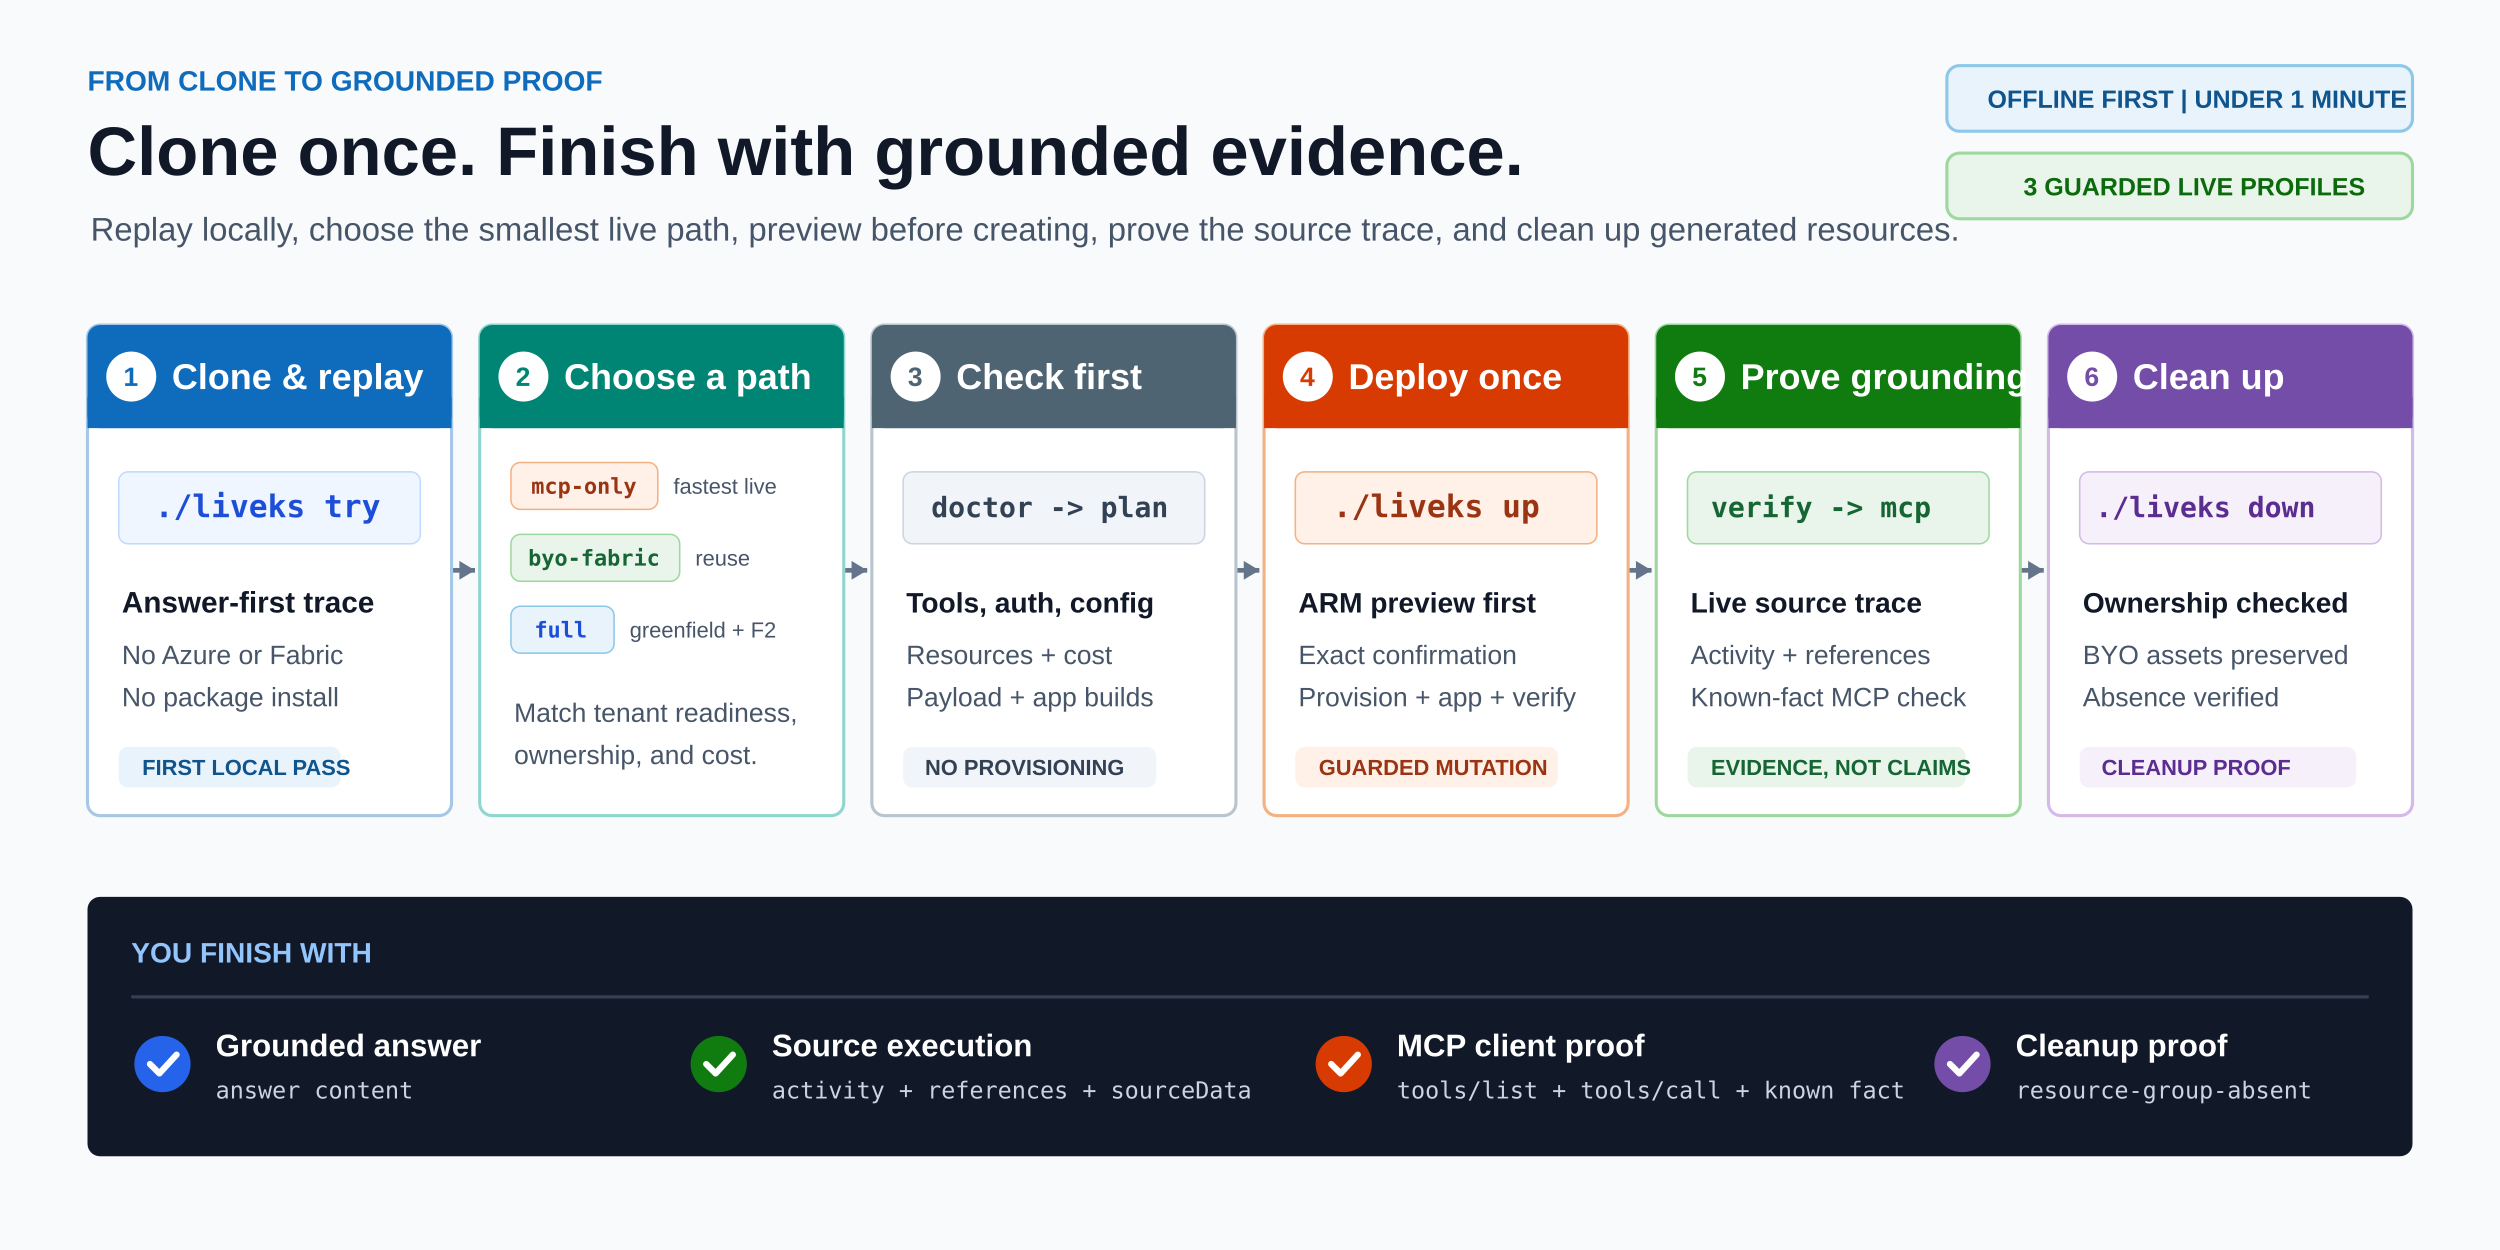
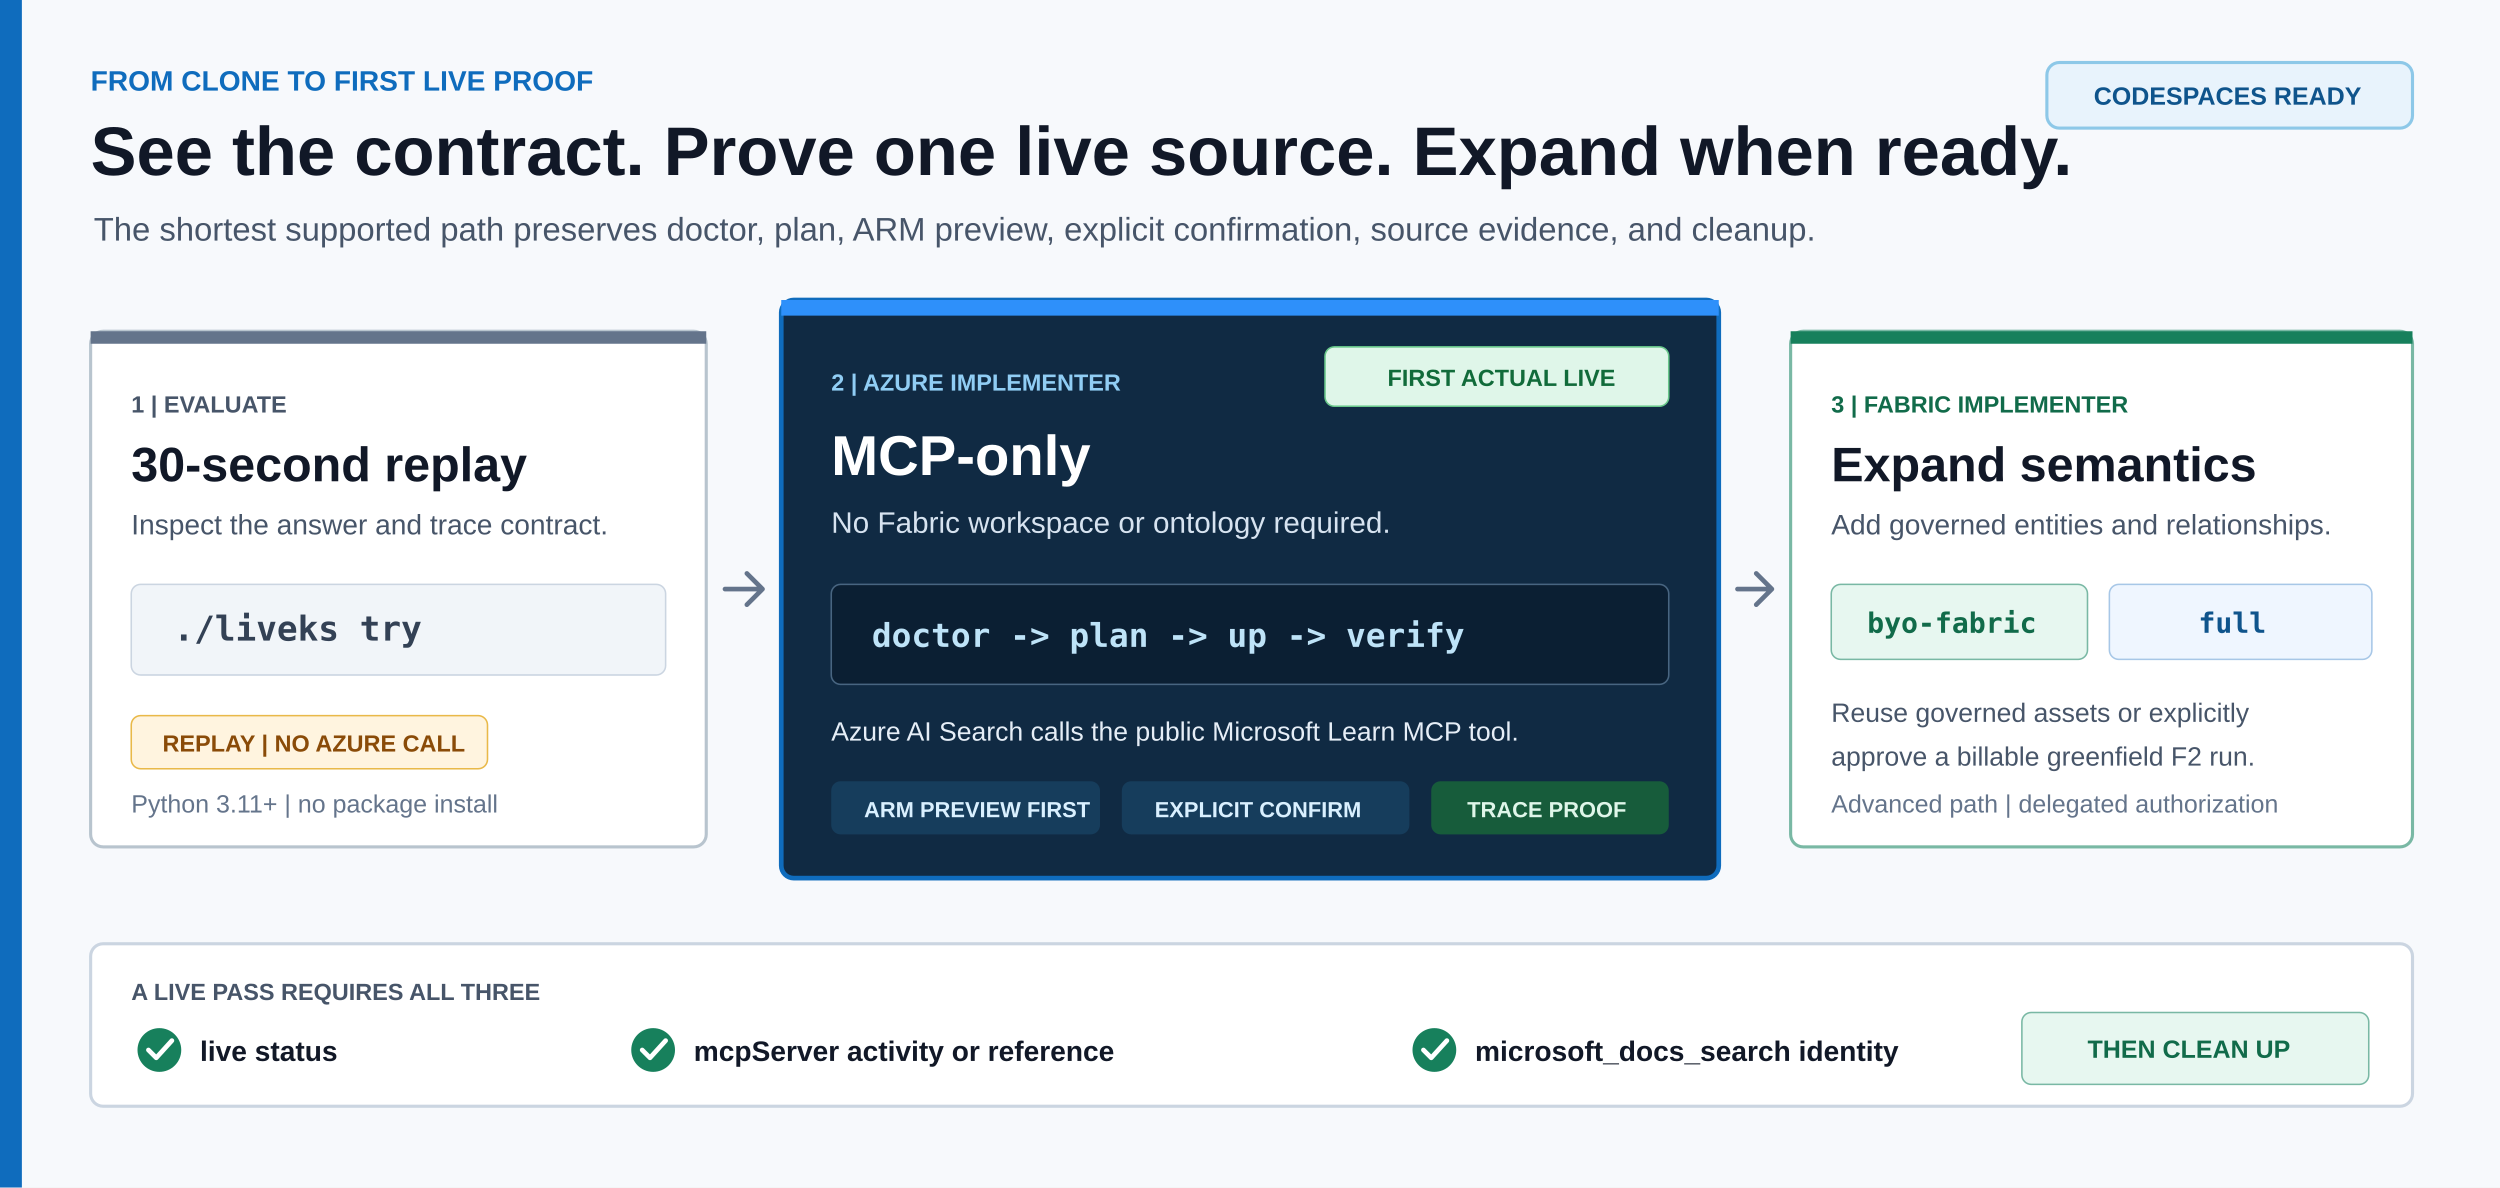
- <svg xmlns="http://www.w3.org/2000/svg" width="1600" height="800" viewBox="0 0 1600 800" role="img" aria-labelledby="title desc">
-   <rect width="1600" height="800" fill="#F8FAFC" />
-   <text x="56" y="58" font-family="Segoe UI, Arial, sans-serif" font-size="18" font-weight="700" fill="#0F6CBD">FROM CLONE TO GROUNDED PROOF</text>
-   <text x="56" y="112" font-family="Segoe UI, Arial, sans-serif" font-size="44" font-weight="700" fill="#111827">Clone once. Finish with grounded evidence.</text>
-   <text x="58" y="154" font-family="Segoe UI, Arial, sans-serif" font-size="21" fill="#475569">Replay locally, choose the smallest live path, preview before creating, prove the source trace, and clean up generated resources.</text>
-   <rect x="1246" y="42" width="298" height="42" rx="8" fill="#E8F3FC" stroke="#8DC8E8" stroke-width="2" />
-   <text x="1272" y="69" font-family="Segoe UI, Arial, sans-serif" font-size="16" font-weight="700" fill="#0F548C">OFFLINE FIRST  |  UNDER 1 MINUTE</text>
-   <rect x="1246" y="98" width="298" height="42" rx="8" fill="#E9F5EA" stroke="#9FD89F" stroke-width="2" />
-   <text x="1295" y="125" font-family="Segoe UI, Arial, sans-serif" font-size="16" font-weight="700" fill="#0B6A0B">3 GUARDED LIVE PROFILES</text>
-   <line x1="288" y1="365" x2="304" y2="365" stroke="#64748B" stroke-width="3" />
-   <polygon points="304,365 294,359 294,371" fill="#64748B" />
-   <line x1="539" y1="365" x2="555" y2="365" stroke="#64748B" stroke-width="3" />
-   <polygon points="555,365 545,359 545,371" fill="#64748B" />
-   <line x1="790" y1="365" x2="806" y2="365" stroke="#64748B" stroke-width="3" />
-   <polygon points="806,365 796,359 796,371" fill="#64748B" />
-   <line x1="1041" y1="365" x2="1057" y2="365" stroke="#64748B" stroke-width="3" />
-   <polygon points="1057,365 1047,359 1047,371" fill="#64748B" />
-   <line x1="1292" y1="365" x2="1308" y2="365" stroke="#64748B" stroke-width="3" />
-   <polygon points="1308,365 1298,359 1298,371" fill="#64748B" />
+ <svg xmlns="http://www.w3.org/2000/svg" width="1600" height="760" viewBox="0 0 1600 760" role="img" aria-labelledby="title desc">
+   <rect width="1600" height="760" fill="#F7F9FC" />
+   <rect x="0" y="0" width="14" height="760" fill="#0F6CBD" />
+   <text x="58" y="58" font-family="Segoe UI, Arial, sans-serif" font-size="18" font-weight="700" fill="#0F6CBD">FROM CLONE TO FIRST LIVE PROOF</text>
+   <text x="58" y="112" font-family="Segoe UI, Arial, sans-serif" font-size="44" font-weight="700" fill="#111827">See the contract. Prove one live source. Expand when ready.</text>
+   <text x="60" y="154" font-family="Segoe UI, Arial, sans-serif" font-size="21" fill="#475569">The shortest supported path preserves doctor, plan, ARM preview, explicit confirmation, source evidence, and cleanup.</text>
+   <rect x="1310" y="40" width="234" height="42" rx="8" fill="#E8F3FC" stroke="#8DC8E8" stroke-width="2" />
+   <text x="1340" y="67" font-family="Segoe UI, Arial, sans-serif" font-size="16" font-weight="700" fill="#0F548C">CODESPACES READY</text>
  <g>
-     <rect x="56" y="208" width="233" height="314" rx="8" fill="#FFFFFF" stroke="#A7C7E7" stroke-width="2" />
-     <rect x="56" y="208" width="233" height="66" rx="8" fill="#0F6CBD" />
-     <rect x="56" y="254" width="233" height="20" fill="#0F6CBD" />
-     <circle cx="84" cy="241" r="16" fill="#FFFFFF" />
-     <text x="79" y="247" font-family="Segoe UI, Arial, sans-serif" font-size="17" font-weight="700" fill="#0F6CBD">1</text>
-     <text x="110" y="249" font-family="Segoe UI, Arial, sans-serif" font-size="23" font-weight="700" fill="#FFFFFF">Clone &amp; replay</text>
-     <rect x="76" y="302" width="193" height="46" rx="6" fill="#EFF6FF" stroke="#BFDBFE" />
-     <text x="99" y="331" font-family="Consolas, monospace" font-size="20" font-weight="700" fill="#1D4ED8">./liveks try</text>
-     <text x="78" y="392" font-family="Segoe UI, Arial, sans-serif" font-size="19" font-weight="700" fill="#111827">Answer-first trace</text>
-     <text x="78" y="425" font-family="Segoe UI, Arial, sans-serif" font-size="17" fill="#475569">No Azure or Fabric</text>
-     <text x="78" y="452" font-family="Segoe UI, Arial, sans-serif" font-size="17" fill="#475569">No package install</text>
-     <rect x="76" y="478" width="142" height="26" rx="6" fill="#E8F3FC" />
-     <text x="91" y="496" font-family="Segoe UI, Arial, sans-serif" font-size="14" font-weight="700" fill="#0F548C">FIRST LOCAL PASS</text>
+     <rect x="58" y="212" width="394" height="330" rx="8" fill="#FFFFFF" stroke="#B8C4CE" stroke-width="2" />
+     <rect x="58" y="212" width="394" height="8" fill="#64748B" />
+     <text x="84" y="264" font-family="Segoe UI, Arial, sans-serif" font-size="15" font-weight="700" fill="#475569">1 | EVALUATE</text>
+     <text x="84" y="308" font-family="Segoe UI, Arial, sans-serif" font-size="31" font-weight="700" fill="#111827">30-second replay</text>
+     <text x="84" y="342" font-family="Segoe UI, Arial, sans-serif" font-size="18" fill="#475569">Inspect the answer and trace contract.</text>
+     <rect x="84" y="374" width="342" height="58" rx="6" fill="#F1F5F9" stroke="#CBD5E1" />
+     <text x="111" y="410" font-family="Consolas, monospace" font-size="22" font-weight="700" fill="#334155">./liveks try</text>
+     <rect x="84" y="458" width="228" height="34" rx="6" fill="#FFF4DF" stroke="#E9B949" />
+     <text x="104" y="481" font-family="Segoe UI, Arial, sans-serif" font-size="15" font-weight="700" fill="#8A4B08">REPLAY | NO AZURE CALL</text>
+     <text x="84" y="520" font-family="Segoe UI, Arial, sans-serif" font-size="16" fill="#64748B">Python 3.11+ | no package install</text>
  </g>
+   <path d="M464 377 H486 M478 367 L488 377 L478 387" fill="none" stroke="#64748B" stroke-width="3" stroke-linecap="round" stroke-linejoin="round" />
  <g>
-     <rect x="307" y="208" width="233" height="314" rx="8" fill="#FFFFFF" stroke="#91D5D0" stroke-width="2" />
-     <rect x="307" y="208" width="233" height="66" rx="8" fill="#008575" />
-     <rect x="307" y="254" width="233" height="20" fill="#008575" />
-     <circle cx="335" cy="241" r="16" fill="#FFFFFF" />
-     <text x="330" y="247" font-family="Segoe UI, Arial, sans-serif" font-size="17" font-weight="700" fill="#008575">2</text>
-     <text x="361" y="249" font-family="Segoe UI, Arial, sans-serif" font-size="23" font-weight="700" fill="#FFFFFF">Choose a path</text>
-     <rect x="327" y="296" width="94" height="30" rx="6" fill="#FFF1E7" stroke="#F4B183" />
-     <text x="340" y="316" font-family="Consolas, monospace" font-size="14" font-weight="700" fill="#9A3412">mcp-only</text>
-     <text x="431" y="316" font-family="Segoe UI, Arial, sans-serif" font-size="14" fill="#475569">fastest live</text>
-     <rect x="327" y="342" width="108" height="30" rx="6" fill="#E9F5EA" stroke="#9FD89F" />
-     <text x="338" y="362" font-family="Consolas, monospace" font-size="14" font-weight="700" fill="#166534">byo-fabric</text>
-     <text x="445" y="362" font-family="Segoe UI, Arial, sans-serif" font-size="14" fill="#475569">reuse</text>
-     <rect x="327" y="388" width="66" height="30" rx="6" fill="#E8F3FC" stroke="#8DC8E8" />
-     <text x="342" y="408" font-family="Consolas, monospace" font-size="14" font-weight="700" fill="#1D4ED8">full</text>
-     <text x="403" y="408" font-family="Segoe UI, Arial, sans-serif" font-size="14" fill="#475569">greenfield + F2</text>
-     <text x="329" y="462" font-family="Segoe UI, Arial, sans-serif" font-size="17" fill="#475569">Match tenant readiness,</text>
-     <text x="329" y="489" font-family="Segoe UI, Arial, sans-serif" font-size="17" fill="#475569">ownership, and cost.</text>
+     <rect x="500" y="192" width="600" height="370" rx="8" fill="#102A43" stroke="#0F6CBD" stroke-width="3" />
+     <rect x="500" y="192" width="600" height="10" fill="#2E90FA" />
+     <rect x="848" y="222" width="220" height="38" rx="6" fill="#DFF6E9" stroke="#68C78A" />
+     <text x="888" y="247" font-family="Segoe UI, Arial, sans-serif" font-size="15" font-weight="700" fill="#116B3A">FIRST ACTUAL LIVE</text>
+     <text x="532" y="250" font-family="Segoe UI, Arial, sans-serif" font-size="15" font-weight="700" fill="#90CDF4">2 | AZURE IMPLEMENTER</text>
+     <text x="532" y="304" font-family="Segoe UI, Arial, sans-serif" font-size="36" font-weight="700" fill="#FFFFFF">MCP-only</text>
+     <text x="532" y="341" font-family="Segoe UI, Arial, sans-serif" font-size="19" fill="#D7E3F0">No Fabric workspace or ontology required.</text>
+     <rect x="532" y="374" width="536" height="64" rx="6" fill="#0B1F33" stroke="#486581" />
+     <text x="558" y="414" font-family="Consolas, monospace" font-size="21" font-weight="700" fill="#BEE3F8">doctor -&gt; plan -&gt; up -&gt; verify</text>
+     <text x="532" y="474" font-family="Segoe UI, Arial, sans-serif" font-size="17" fill="#E6EEF7">Azure AI Search calls the public Microsoft Learn MCP tool.</text>
+     <rect x="532" y="500" width="172" height="34" rx="6" fill="#163D5C" />
+     <text x="553" y="523" font-family="Segoe UI, Arial, sans-serif" font-size="14" font-weight="700" fill="#D9F0FF">ARM PREVIEW FIRST</text>
+     <rect x="718" y="500" width="184" height="34" rx="6" fill="#163D5C" />
+     <text x="739" y="523" font-family="Segoe UI, Arial, sans-serif" font-size="14" font-weight="700" fill="#D9F0FF">EXPLICIT CONFIRM</text>
+     <rect x="916" y="500" width="152" height="34" rx="6" fill="#175C3B" />
+     <text x="939" y="523" font-family="Segoe UI, Arial, sans-serif" font-size="14" font-weight="700" fill="#DFF6E9">TRACE PROOF</text>
  </g>
+   <path d="M1112 377 H1132 M1124 367 L1134 377 L1124 387" fill="none" stroke="#64748B" stroke-width="3" stroke-linecap="round" stroke-linejoin="round" />
  <g>
-     <rect x="558" y="208" width="233" height="314" rx="8" fill="#FFFFFF" stroke="#B8C4CE" stroke-width="2" />
-     <rect x="558" y="208" width="233" height="66" rx="8" fill="#4F6473" />
-     <rect x="558" y="254" width="233" height="20" fill="#4F6473" />
-     <circle cx="586" cy="241" r="16" fill="#FFFFFF" />
-     <text x="581" y="247" font-family="Segoe UI, Arial, sans-serif" font-size="17" font-weight="700" fill="#4F6473">3</text>
-     <text x="612" y="249" font-family="Segoe UI, Arial, sans-serif" font-size="23" font-weight="700" fill="#FFFFFF">Check first</text>
-     <rect x="578" y="302" width="193" height="46" rx="6" fill="#F1F5F9" stroke="#CBD5E1" />
-     <text x="596" y="331" font-family="Consolas, monospace" font-size="18" font-weight="700" fill="#334155">doctor -&gt; plan</text>
-     <text x="580" y="392" font-family="Segoe UI, Arial, sans-serif" font-size="18" font-weight="700" fill="#111827">Tools, auth, config</text>
-     <text x="580" y="425" font-family="Segoe UI, Arial, sans-serif" font-size="17" fill="#475569">Resources + cost</text>
-     <text x="580" y="452" font-family="Segoe UI, Arial, sans-serif" font-size="17" fill="#475569">Payload + app builds</text>
-     <rect x="578" y="478" width="162" height="26" rx="6" fill="#F1F5F9" />
-     <text x="592" y="496" font-family="Segoe UI, Arial, sans-serif" font-size="14" font-weight="700" fill="#334155">NO PROVISIONING</text>
+     <rect x="1146" y="212" width="398" height="330" rx="8" fill="#FFFFFF" stroke="#79B8A4" stroke-width="2" />
+     <rect x="1146" y="212" width="398" height="8" fill="#17805C" />
+     <text x="1172" y="264" font-family="Segoe UI, Arial, sans-serif" font-size="15" font-weight="700" fill="#116B4A">3 | FABRIC IMPLEMENTER</text>
+     <text x="1172" y="308" font-family="Segoe UI, Arial, sans-serif" font-size="31" font-weight="700" fill="#111827">Expand semantics</text>
+     <text x="1172" y="342" font-family="Segoe UI, Arial, sans-serif" font-size="18" fill="#475569">Add governed entities and relationships.</text>
+     <rect x="1172" y="374" width="164" height="48" rx="6" fill="#E7F7F0" stroke="#79B8A4" />
+     <text x="1195" y="405" font-family="Consolas, monospace" font-size="18" font-weight="700" fill="#116B4A">byo-fabric</text>
+     <rect x="1350" y="374" width="168" height="48" rx="6" fill="#EFF6FF" stroke="#A7C7E7" />
+     <text x="1407" y="405" font-family="Consolas, monospace" font-size="18" font-weight="700" fill="#0F548C">full</text>
+     <text x="1172" y="462" font-family="Segoe UI, Arial, sans-serif" font-size="17" fill="#475569">Reuse governed assets or explicitly</text>
+     <text x="1172" y="490" font-family="Segoe UI, Arial, sans-serif" font-size="17" fill="#475569">approve a billable greenfield F2 run.</text>
+     <text x="1172" y="520" font-family="Segoe UI, Arial, sans-serif" font-size="16" fill="#64748B">Advanced path | delegated authorization</text>
  </g>
-   <g>
-     <rect x="809" y="208" width="233" height="314" rx="8" fill="#FFFFFF" stroke="#F4B183" stroke-width="2" />
-     <rect x="809" y="208" width="233" height="66" rx="8" fill="#D83B01" />
-     <rect x="809" y="254" width="233" height="20" fill="#D83B01" />
-     <circle cx="837" cy="241" r="16" fill="#FFFFFF" />
-     <text x="832" y="247" font-family="Segoe UI, Arial, sans-serif" font-size="17" font-weight="700" fill="#D83B01">4</text>
-     <text x="863" y="249" font-family="Segoe UI, Arial, sans-serif" font-size="23" font-weight="700" fill="#FFFFFF">Deploy once</text>
-     <rect x="829" y="302" width="193" height="46" rx="6" fill="#FFF1E7" stroke="#F4B183" />
-     <text x="853" y="331" font-family="Consolas, monospace" font-size="20" font-weight="700" fill="#9A3412">./liveks up</text>
-     <text x="831" y="392" font-family="Segoe UI, Arial, sans-serif" font-size="18" font-weight="700" fill="#111827">ARM preview first</text>
-     <text x="831" y="425" font-family="Segoe UI, Arial, sans-serif" font-size="17" fill="#475569">Exact confirmation</text>
-     <text x="831" y="452" font-family="Segoe UI, Arial, sans-serif" font-size="17" fill="#475569">Provision + app + verify</text>
-     <rect x="829" y="478" width="168" height="26" rx="6" fill="#FFF1E7" />
-     <text x="844" y="496" font-family="Segoe UI, Arial, sans-serif" font-size="14" font-weight="700" fill="#9A3412">GUARDED MUTATION</text>
-   </g>
-   <g>
-     <rect x="1060" y="208" width="233" height="314" rx="8" fill="#FFFFFF" stroke="#9FD89F" stroke-width="2" />
-     <rect x="1060" y="208" width="233" height="66" rx="8" fill="#107C10" />
-     <rect x="1060" y="254" width="233" height="20" fill="#107C10" />
-     <circle cx="1088" cy="241" r="16" fill="#FFFFFF" />
-     <text x="1083" y="247" font-family="Segoe UI, Arial, sans-serif" font-size="17" font-weight="700" fill="#107C10">5</text>
-     <text x="1114" y="249" font-family="Segoe UI, Arial, sans-serif" font-size="23" font-weight="700" fill="#FFFFFF">Prove grounding</text>
-     <rect x="1080" y="302" width="193" height="46" rx="6" fill="#E9F5EA" stroke="#9FD89F" />
-     <text x="1095" y="331" font-family="Consolas, monospace" font-size="18" font-weight="700" fill="#166534">verify -&gt; mcp</text>
-     <text x="1082" y="392" font-family="Segoe UI, Arial, sans-serif" font-size="18" font-weight="700" fill="#111827">Live source trace</text>
-     <text x="1082" y="425" font-family="Segoe UI, Arial, sans-serif" font-size="17" fill="#475569">Activity + references</text>
-     <text x="1082" y="452" font-family="Segoe UI, Arial, sans-serif" font-size="17" fill="#475569">Known-fact MCP check</text>
-     <rect x="1080" y="478" width="178" height="26" rx="6" fill="#E9F5EA" />
-     <text x="1095" y="496" font-family="Segoe UI, Arial, sans-serif" font-size="14" font-weight="700" fill="#166534">EVIDENCE, NOT CLAIMS</text>
-   </g>
-   <g>
-     <rect x="1311" y="208" width="233" height="314" rx="8" fill="#FFFFFF" stroke="#D5B9E8" stroke-width="2" />
-     <rect x="1311" y="208" width="233" height="66" rx="8" fill="#744DA9" />
-     <rect x="1311" y="254" width="233" height="20" fill="#744DA9" />
-     <circle cx="1339" cy="241" r="16" fill="#FFFFFF" />
-     <text x="1334" y="247" font-family="Segoe UI, Arial, sans-serif" font-size="17" font-weight="700" fill="#744DA9">6</text>
-     <text x="1365" y="249" font-family="Segoe UI, Arial, sans-serif" font-size="23" font-weight="700" fill="#FFFFFF">Clean up</text>
-     <rect x="1331" y="302" width="193" height="46" rx="6" fill="#F5F0FA" stroke="#D5B9E8" />
-     <text x="1341" y="331" font-family="Consolas, monospace" font-size="18" font-weight="700" fill="#5C2D91">./liveks down</text>
-     <text x="1333" y="392" font-family="Segoe UI, Arial, sans-serif" font-size="18" font-weight="700" fill="#111827">Ownership checked</text>
-     <text x="1333" y="425" font-family="Segoe UI, Arial, sans-serif" font-size="17" fill="#475569">BYO assets preserved</text>
-     <text x="1333" y="452" font-family="Segoe UI, Arial, sans-serif" font-size="17" fill="#475569">Absence verified</text>
-     <rect x="1331" y="478" width="177" height="26" rx="6" fill="#F5F0FA" />
-     <text x="1345" y="496" font-family="Segoe UI, Arial, sans-serif" font-size="14" font-weight="700" fill="#5C2D91">CLEANUP PROOF</text>
-   </g>
-   <rect x="56" y="574" width="1488" height="166" rx="8" fill="#111827" />
-   <text x="84" y="616" font-family="Segoe UI, Arial, sans-serif" font-size="18" font-weight="700" fill="#93C5FD">YOU FINISH WITH</text>
-   <line x1="84" y1="638" x2="1516" y2="638" stroke="#334155" stroke-width="2" />
-   <g transform="translate(86 663)">
-     <circle cx="18" cy="18" r="18" fill="#2563EB" />
-     <path d="M10 18 L16 24 L27 12" fill="none" stroke="#FFFFFF" stroke-width="4" stroke-linecap="round" stroke-linejoin="round" />
-     <text x="52" y="13" font-family="Segoe UI, Arial, sans-serif" font-size="20" font-weight="700" fill="#FFFFFF">Grounded answer</text>
-     <text x="52" y="40" font-family="Consolas, monospace" font-size="15" fill="#CBD5E1">answer content</text>
-   </g>
-   <g transform="translate(442 663)">
-     <circle cx="18" cy="18" r="18" fill="#107C10" />
-     <path d="M10 18 L16 24 L27 12" fill="none" stroke="#FFFFFF" stroke-width="4" stroke-linecap="round" stroke-linejoin="round" />
-     <text x="52" y="13" font-family="Segoe UI, Arial, sans-serif" font-size="20" font-weight="700" fill="#FFFFFF">Source execution</text>
-     <text x="52" y="40" font-family="Consolas, monospace" font-size="15" fill="#CBD5E1">activity + references + sourceData</text>
-   </g>
-   <g transform="translate(842 663)">
-     <circle cx="18" cy="18" r="18" fill="#D83B01" />
-     <path d="M10 18 L16 24 L27 12" fill="none" stroke="#FFFFFF" stroke-width="4" stroke-linecap="round" stroke-linejoin="round" />
-     <text x="52" y="13" font-family="Segoe UI, Arial, sans-serif" font-size="20" font-weight="700" fill="#FFFFFF">MCP client proof</text>
-     <text x="52" y="40" font-family="Consolas, monospace" font-size="15" fill="#CBD5E1">tools/list + tools/call + known fact</text>
-   </g>
-   <g transform="translate(1238 663)">
-     <circle cx="18" cy="18" r="18" fill="#744DA9" />
-     <path d="M10 18 L16 24 L27 12" fill="none" stroke="#FFFFFF" stroke-width="4" stroke-linecap="round" stroke-linejoin="round" />
-     <text x="52" y="13" font-family="Segoe UI, Arial, sans-serif" font-size="20" font-weight="700" fill="#FFFFFF">Cleanup proof</text>
-     <text x="52" y="40" font-family="Consolas, monospace" font-size="15" fill="#CBD5E1">resource-group-absent</text>
-   </g>
+   <rect x="58" y="604" width="1486" height="104" rx="8" fill="#FFFFFF" stroke="#CBD5E1" stroke-width="2" />
+   <text x="84" y="640" font-family="Segoe UI, Arial, sans-serif" font-size="15" font-weight="700" fill="#475569">A LIVE PASS REQUIRES ALL THREE</text>
+   <circle cx="102" cy="672" r="14" fill="#17805C" />
+   <path d="M95 672 L100 677 L110 666" fill="none" stroke="#FFFFFF" stroke-width="3" stroke-linecap="round" stroke-linejoin="round" />
+   <text x="128" y="679" font-family="Segoe UI, Arial, sans-serif" font-size="18" font-weight="700" fill="#111827">live status</text>
+   <circle cx="418" cy="672" r="14" fill="#17805C" />
+   <path d="M411 672 L416 677 L426 666" fill="none" stroke="#FFFFFF" stroke-width="3" stroke-linecap="round" stroke-linejoin="round" />
+   <text x="444" y="679" font-family="Segoe UI, Arial, sans-serif" font-size="18" font-weight="700" fill="#111827">mcpServer activity or reference</text>
+   <circle cx="918" cy="672" r="14" fill="#17805C" />
+   <path d="M911 672 L916 677 L926 666" fill="none" stroke="#FFFFFF" stroke-width="3" stroke-linecap="round" stroke-linejoin="round" />
+   <text x="944" y="679" font-family="Segoe UI, Arial, sans-serif" font-size="18" font-weight="700" fill="#111827">microsoft_docs_search identity</text>
+   <rect x="1294" y="648" width="222" height="46" rx="6" fill="#E7F7F0" stroke="#79B8A4" />
+   <text x="1336" y="677" font-family="Segoe UI, Arial, sans-serif" font-size="16" font-weight="700" fill="#116B4A">THEN CLEAN UP</text>
</svg>
